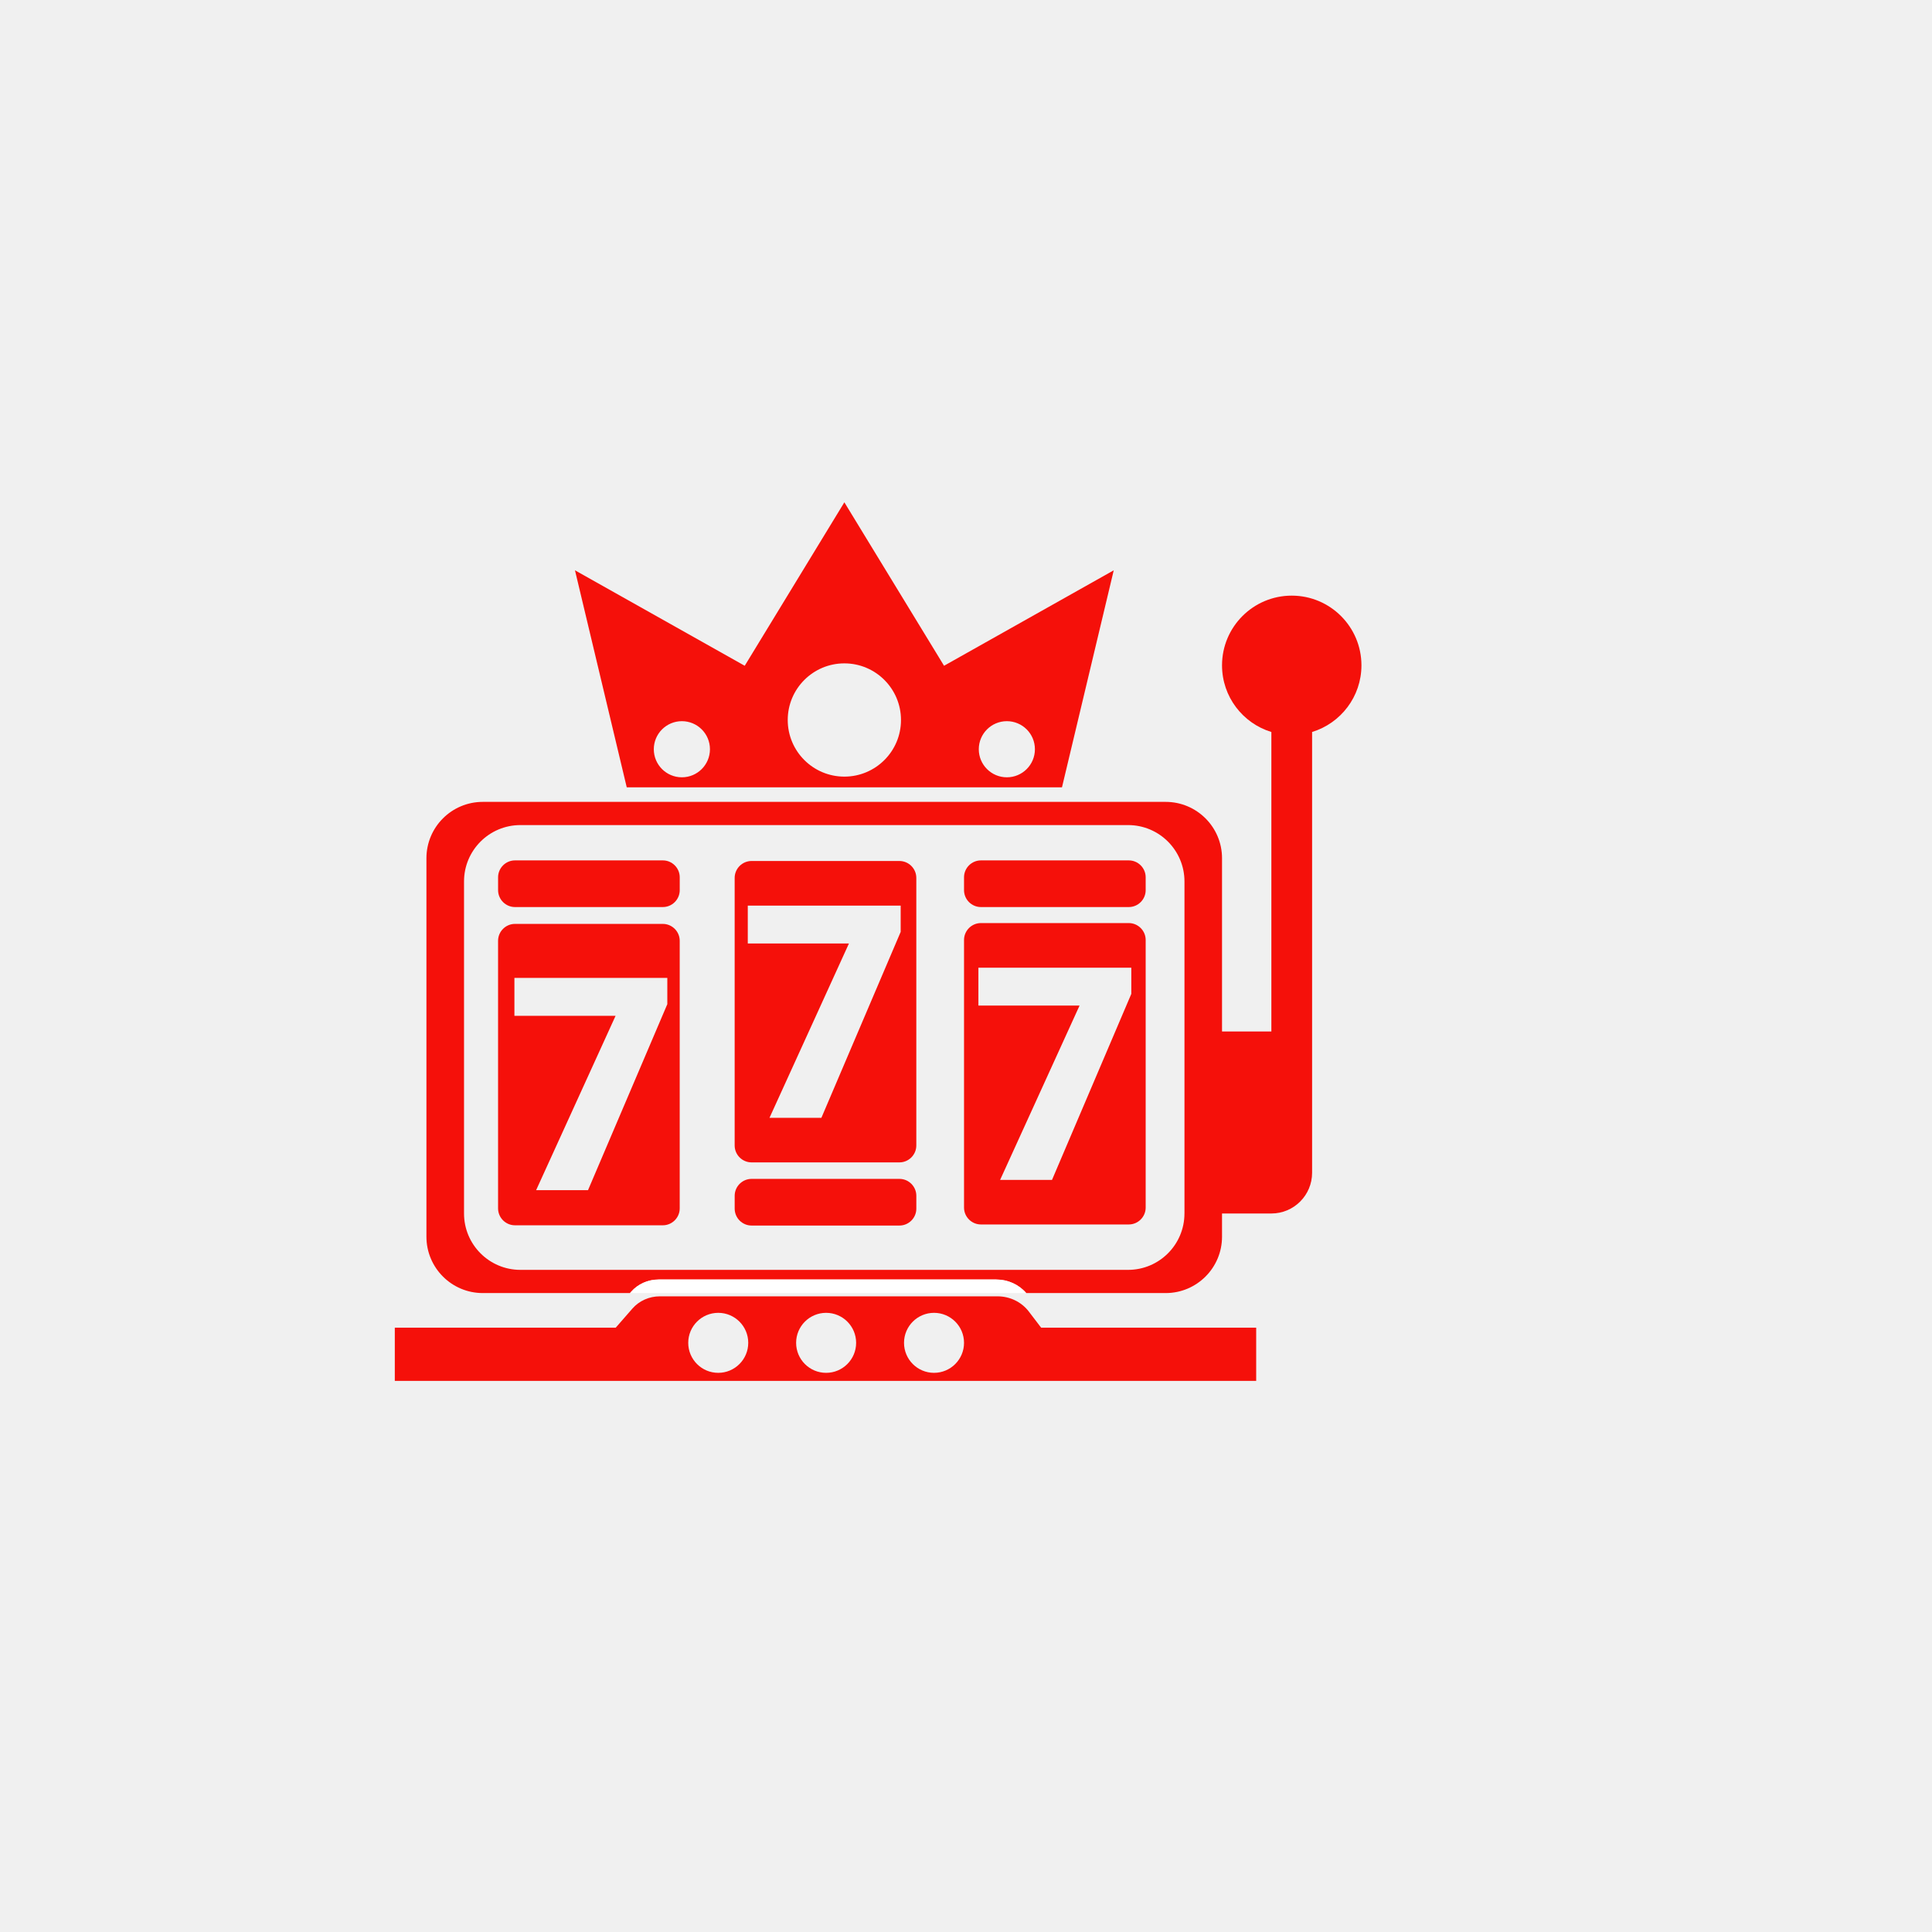
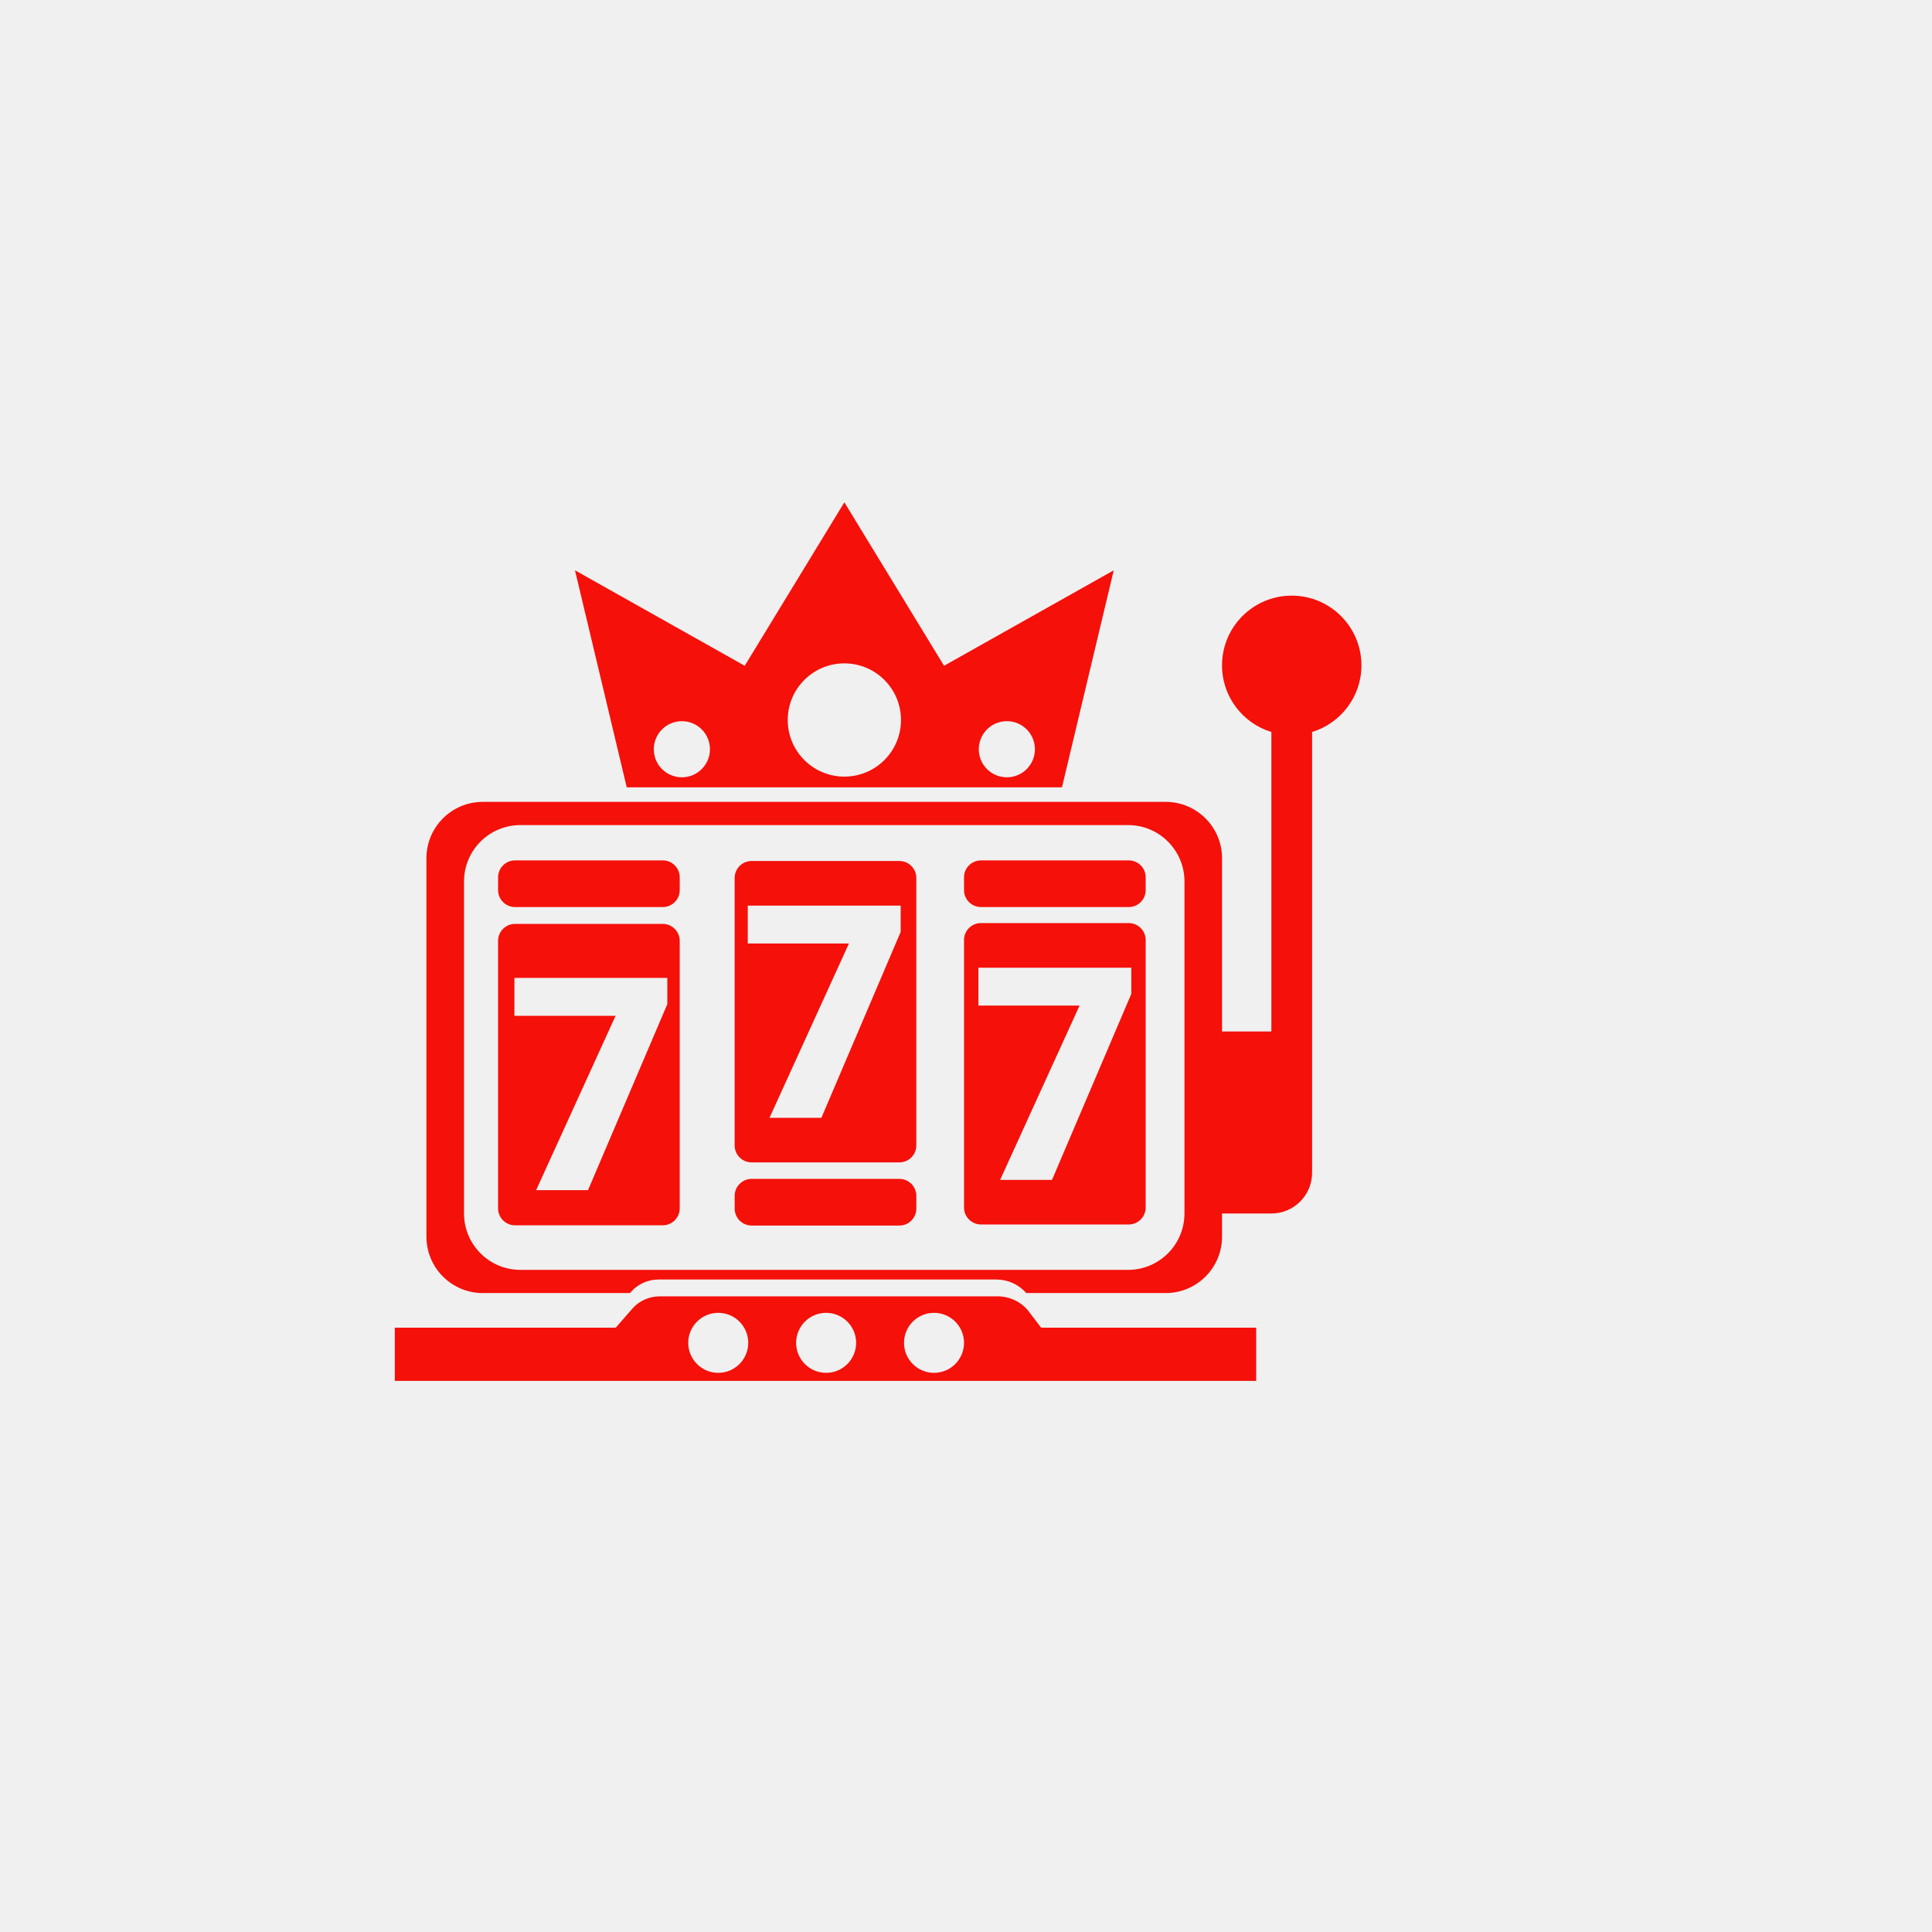
<svg xmlns="http://www.w3.org/2000/svg" version="1.1" id="Layer_1" x="0px" y="0px" viewBox="0 0 1000 1000" style="enable-background:new 0 0 1000 1000;" xml:space="preserve">
  <style type="text/css">
	.st0{fill:#F5100A;}
- 	.st1{fill:#FFFFFF;}
- 	.st2{font-family:'SourceHanSansCN-Light-GBpc-EUC-H';}
- 	.st3{font-size:85px;}
+ 	.st1{fill:none;}
</style>
  <g>
    <path class="st0" d="M538.88,687.19l-6.38-8.36c-3.76-4.93-9.78-7.85-16.17-7.85H341.53c-5.49,0-10.7,2.33-14.21,6.35l-8.61,9.86   H204.35v27.56H650.2v-27.56H538.88z M371.76,710.58c-8.57,0-15.53-6.95-15.53-15.53c0-8.57,6.95-15.53,15.53-15.53   s15.53,6.95,15.53,15.53C387.28,703.62,380.33,710.58,371.76,710.58z M427.6,710.58c-8.57,0-15.53-6.95-15.53-15.53   c0-8.57,6.95-15.53,15.53-15.53c8.58,0,15.53,6.95,15.53,15.53C443.13,703.62,436.18,710.58,427.6,710.58z M483.45,710.58   c-8.57,0-15.53-6.95-15.53-15.53c0-8.57,6.95-15.53,15.53-15.53s15.53,6.95,15.53,15.53C498.98,703.62,492.02,710.58,483.45,710.58   z" />
    <path class="st0" d="M488.64,344.6l-51.6-84.6l-51.57,84.6l-87.86-49.41l26.79,112.32h225.28l26.79-112.32L488.64,344.6z    M352.94,402.33c-8.02,0-14.53-6.5-14.53-14.52c0-8.03,6.51-14.53,14.53-14.53c8.03,0,14.53,6.5,14.53,14.53   C367.46,395.83,360.96,402.33,352.94,402.33z M437.04,401.98c-16.18,0-29.31-13.12-29.31-29.31c0-16.19,13.13-29.31,29.31-29.31   c16.19,0,29.31,13.13,29.31,29.31C466.36,388.85,453.23,401.98,437.04,401.98z M521.15,402.33c-8.03,0-14.53-6.5-14.53-14.52   c0-8.03,6.5-14.53,14.53-14.53c8.02,0,14.52,6.5,14.52,14.53C535.67,395.83,529.17,402.33,521.15,402.33z" />
    <path class="st0" d="M668.6,308.3c-19.92,0-36.08,16.15-36.08,36.08c0,16.26,10.75,29.99,25.54,34.5V533.9h-25.54v-89.67   c0-16.12-13.07-29.18-29.18-29.18H249.9c-16.12,0-29.18,13.06-29.18,29.18v195.88c0,16.12,13.07,29.18,29.18,29.18h76.18l0.58-0.66   c3.52-4.03,8.73-6.35,14.22-6.35h174.8c6.03,0,11.7,2.59,15.49,7.01h72.17c16.12,0,29.18-13.07,29.18-29.18V628.1h25.54   c11.64,0,21.08-9.44,21.08-21.08V378.87c14.78-4.51,25.54-18.25,25.54-34.5C704.67,324.45,688.52,308.3,668.6,308.3z M613.07,628.1   c0,16.12-13.07,29.18-29.18,29.18H269.36c-16.12,0-29.18-13.07-29.18-29.18V456.24c0-16.12,13.07-29.18,29.18-29.18h314.54   c16.12,0,29.18,13.07,29.18,29.18V628.1z" />
    <path class="st0" d="M343.07,478.21h-76.52c-4.82,0-8.75,3.94-8.75,8.75v138.5c0,4.82,3.94,8.75,8.75,8.75h76.52   c4.82,0,8.75-3.94,8.75-8.75v-138.5C351.83,482.15,347.89,478.21,343.07,478.21z M345.41,519.74l-41.05,96.28h-26.86l41.12-90.23   h-52.36v-19.62h79.14V519.74z" />
    <path class="st0" d="M465.53,445.65h-76.52c-4.82,0-8.75,3.94-8.75,8.75v138.5c0,4.82,3.94,8.75,8.75,8.75h76.52   c4.82,0,8.75-3.94,8.75-8.75V454.4C474.29,449.59,470.35,445.65,465.53,445.65z M466.2,482.31l-41.05,96.27h-26.86l41.12-90.23   h-52.36v-19.61h79.14V482.31z" />
    <path class="st0" d="M584.25,477.78h-76.52c-4.82,0-8.75,3.94-8.75,8.75v138.5c0,4.82,3.94,8.75,8.75,8.75h76.52   c4.82,0,8.75-3.94,8.75-8.75v-138.5C593,481.72,589.06,477.78,584.25,477.78z M585.56,514.44l-41.04,96.27h-26.86l41.12-90.23   h-52.36v-19.61h79.14V514.44z" />
    <path class="st0" d="M351.83,454.09v6.65c0,4.82-3.94,8.75-8.75,8.75h-76.52c-4.82,0-8.75-3.94-8.75-8.75v-6.65   c0-4.82,3.94-8.75,8.75-8.75h76.52C347.89,445.33,351.83,449.27,351.83,454.09z" />
    <path class="st0" d="M474.29,618.94v6.65c0,4.82-3.94,8.75-8.75,8.75h-76.52c-4.82,0-8.75-3.94-8.75-8.75v-6.65   c0-4.82,3.94-8.75,8.75-8.75h76.52C470.35,610.18,474.29,614.12,474.29,618.94z" />
    <path class="st0" d="M593,454.09v6.65c0,4.82-3.94,8.75-8.75,8.75h-76.52c-4.82,0-8.75-3.94-8.75-8.75v-6.65   c0-4.82,3.94-8.75,8.75-8.75h76.52C589.06,445.33,593,449.27,593,454.09z" />
    <path class="st1" d="M531.17,669.29H326.09l0.58-0.66c3.52-4.03,8.73-6.35,14.22-6.35h174.8   C521.71,662.28,527.39,664.87,531.17,669.29z" />
  </g>
</svg>
